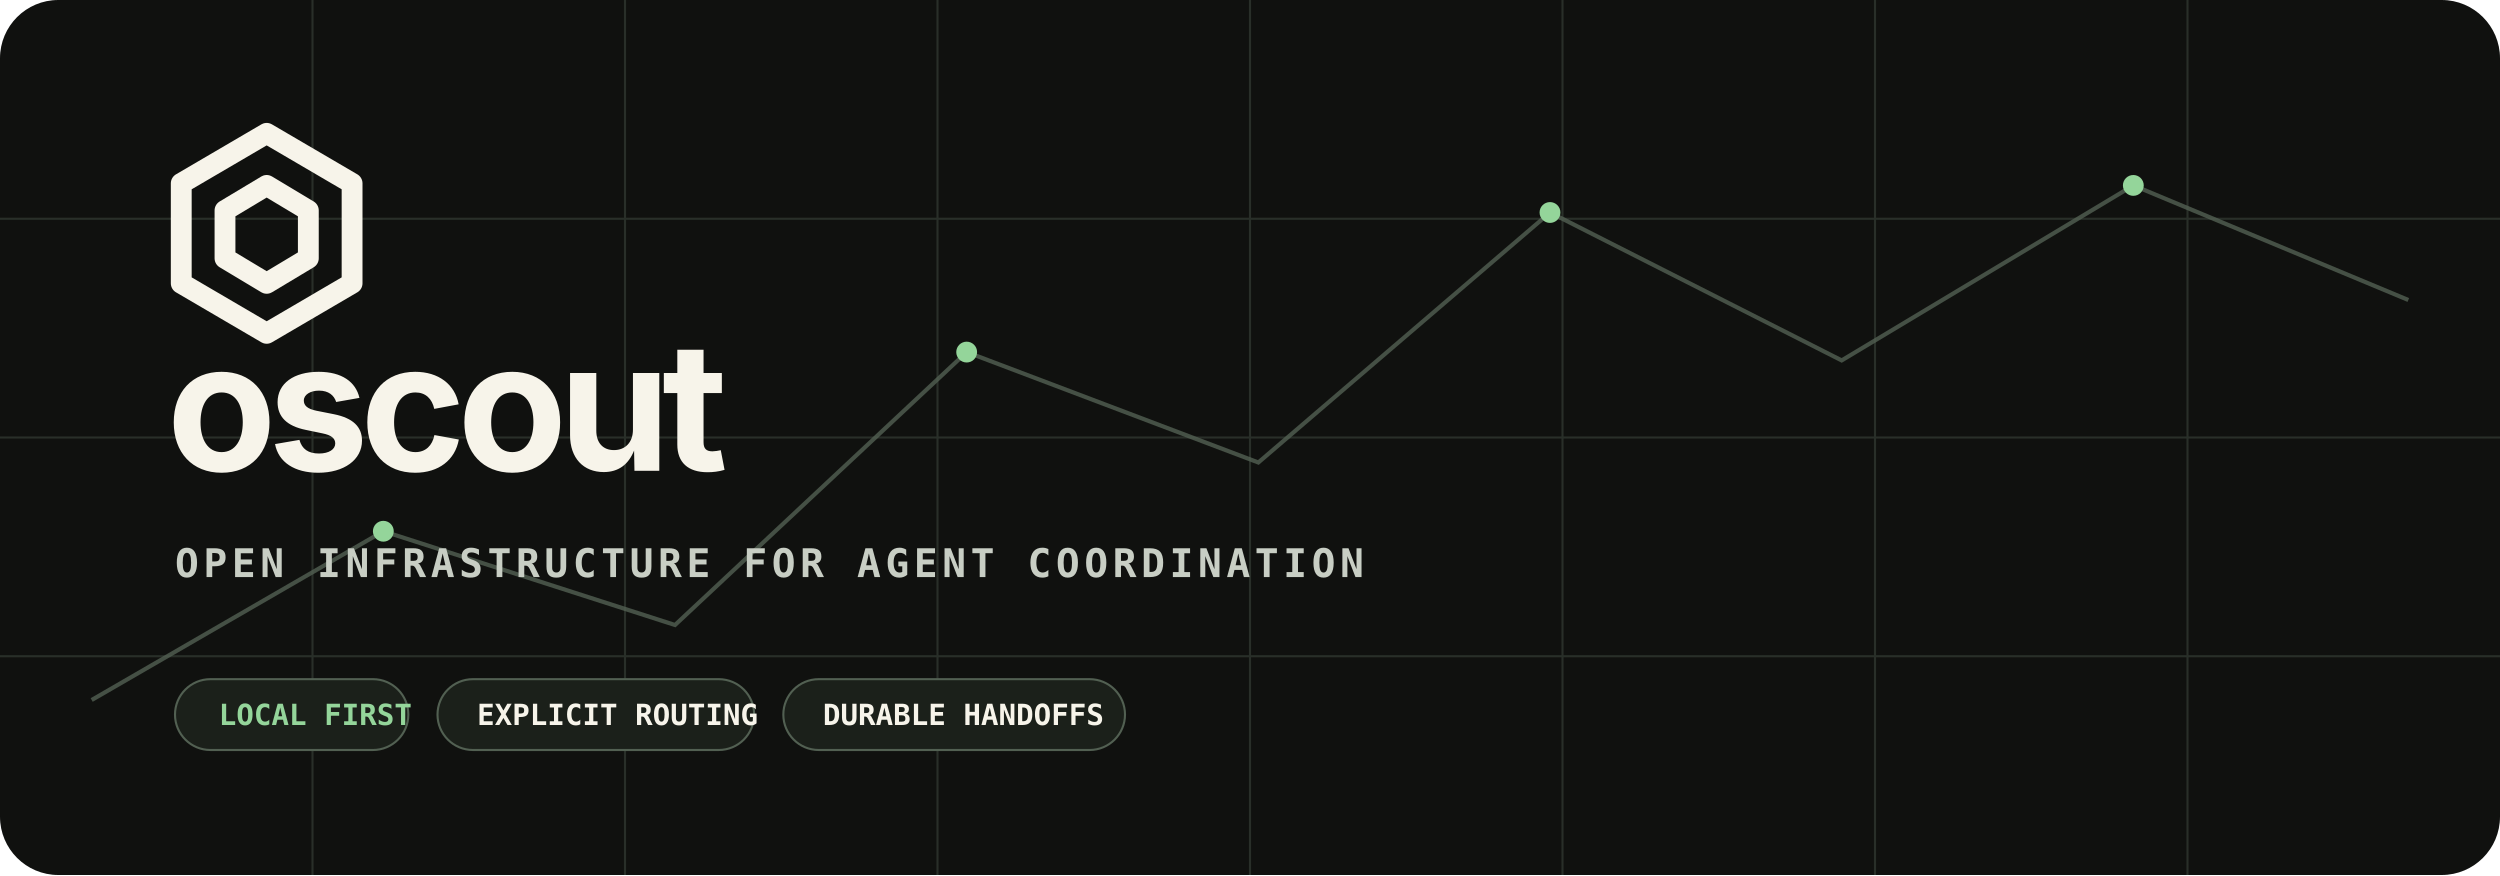
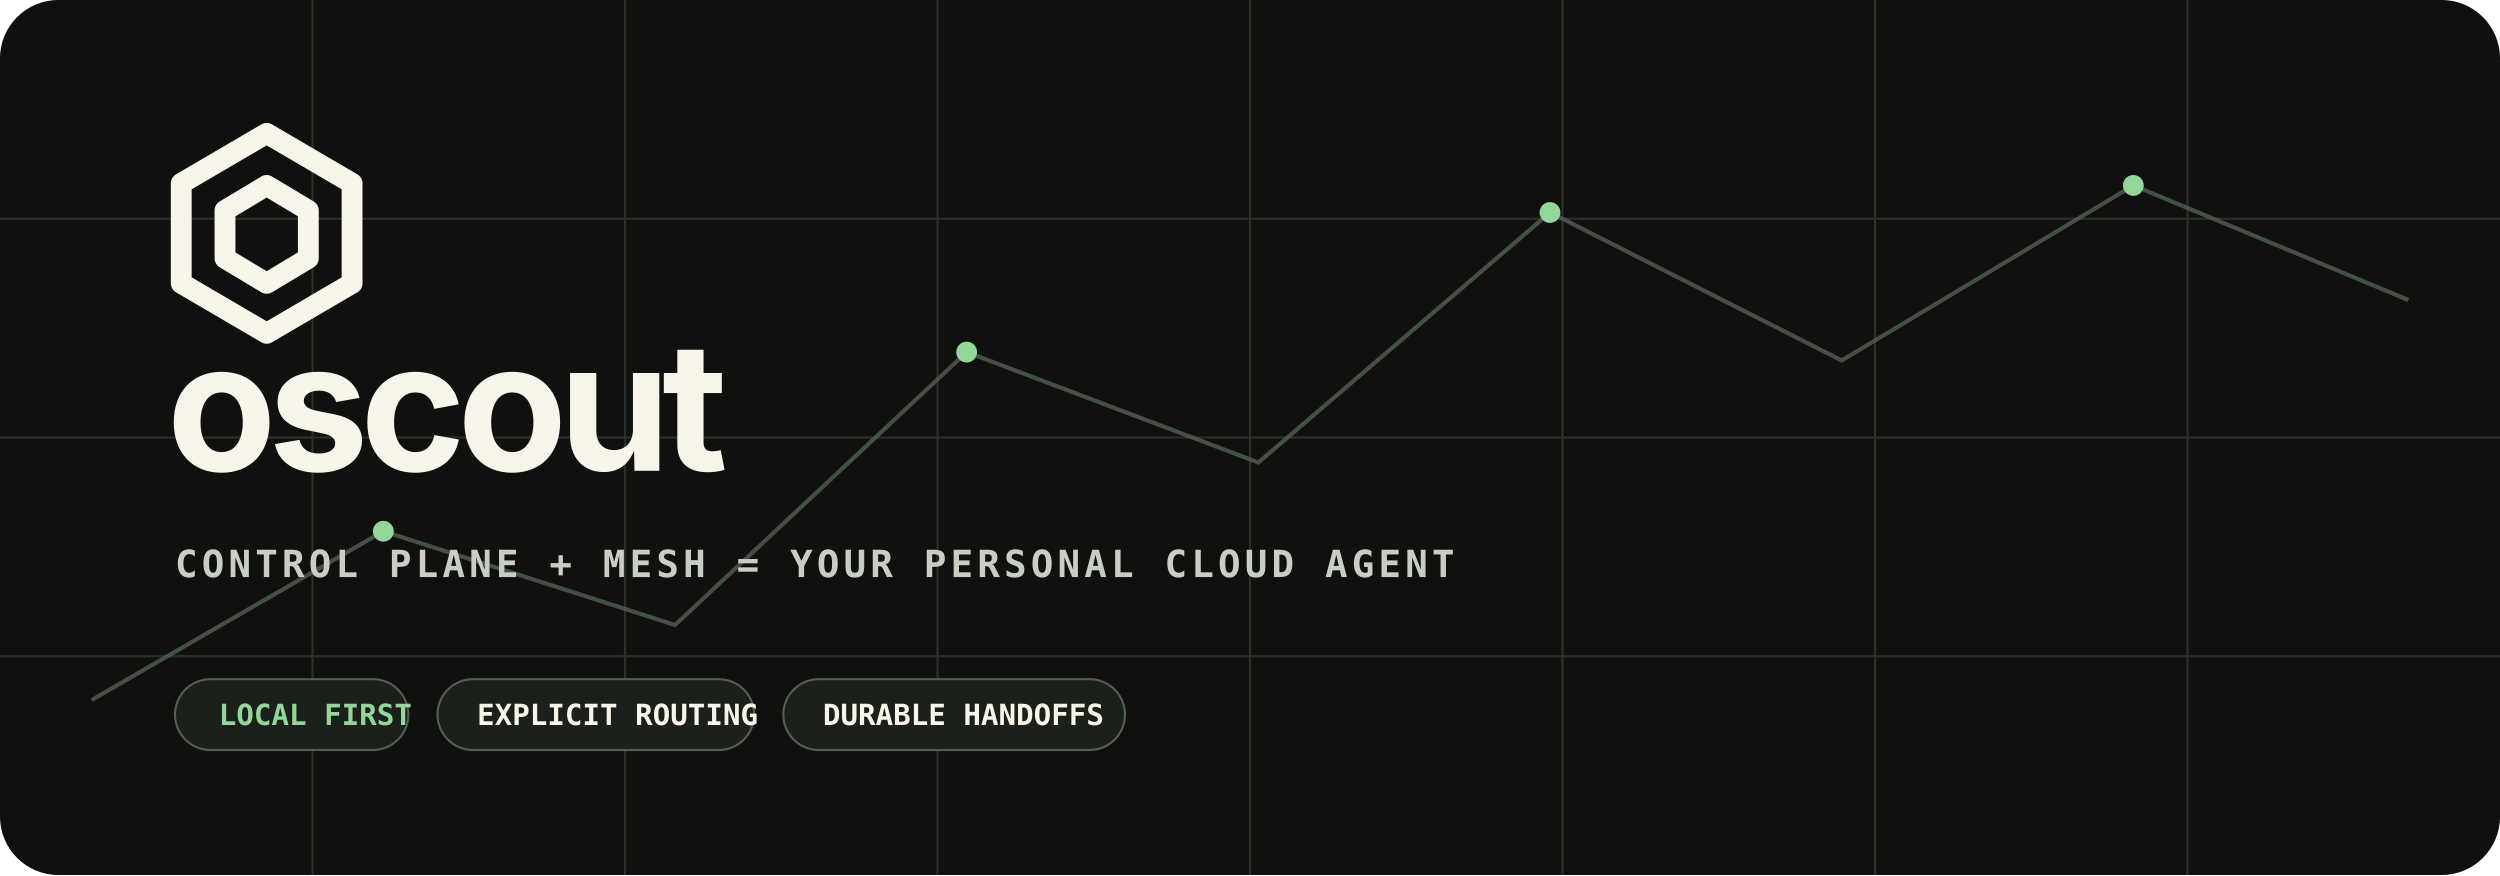
<svg xmlns="http://www.w3.org/2000/svg" width="1200" height="420" viewBox="0 0 1200 420" role="img" aria-labelledby="title desc">
  <rect width="1200" height="420" rx="28" fill="#10110f" />
  <g stroke="#394238" stroke-width="1" opacity=".62">
    <path d="M0 105h1200M0 210h1200M0 315h1200" />
    <path d="M150 0v420M300 0v420M450 0v420M600 0v420M750 0v420M900 0v420M1050 0v420" />
  </g>
  <g fill="none" stroke="#526052" stroke-width="2" opacity=".8">
    <path d="M44 336L184 255L324 300L464 169L604 222L744 102L884 173L1024 89L1156 144" />
  </g>
  <g fill="#94d59a">
    <circle cx="184" cy="255" r="5" />
    <circle cx="464" cy="169" r="5" />
    <circle cx="744" cy="102" r="5" />
    <circle cx="1024" cy="89" r="5" />
  </g>
  <g transform="translate(80 64)" fill="none" stroke="#f7f4ea" stroke-width="10" stroke-linejoin="round">
    <path d="M48 0l41 24v48L48 96 7 72V24z" />
    <path d="M48 25l20 12v23L48 72 28 60V37z" />
  </g>
  <text x="80" y="226" fill="#f7f4ea" font-family="ui-sans-serif, system-ui, -apple-system, BlinkMacSystemFont, Segoe UI, sans-serif" font-size="86" font-weight="750" letter-spacing="-4">oscout</text>
-   <text x="84" y="277" fill="#c8cec4" font-family="ui-monospace, SFMono-Regular, Menlo, monospace" font-size="19" font-weight="600" letter-spacing="2.2">OPEN INFRASTRUCTURE FOR AGENT COORDINATION</text>
+   <text x="84" y="277" fill="#c8cec4" font-family="ui-monospace, SFMono-Regular, Menlo, monospace" font-size="18" font-weight="600" letter-spacing="2">CONTROL PLANE + MESH = YOUR PERSONAL CLOUD AGENT</text>
  <g transform="translate(84 326)" font-family="ui-monospace, SFMono-Regular, Menlo, monospace" font-size="14" font-weight="700">
    <rect width="112" height="34" rx="17" fill="#1b201a" stroke="#526052" />
    <text x="21" y="22" fill="#94d59a">LOCAL FIRST</text>
    <rect x="126" width="152" height="34" rx="17" fill="#1b201a" stroke="#526052" />
    <text x="145" y="22" fill="#f7f4ea">EXPLICIT ROUTING</text>
    <rect x="292" width="164" height="34" rx="17" fill="#1b201a" stroke="#526052" />
    <text x="311" y="22" fill="#f7f4ea">DURABLE HANDOFFS</text>
  </g>
</svg>
